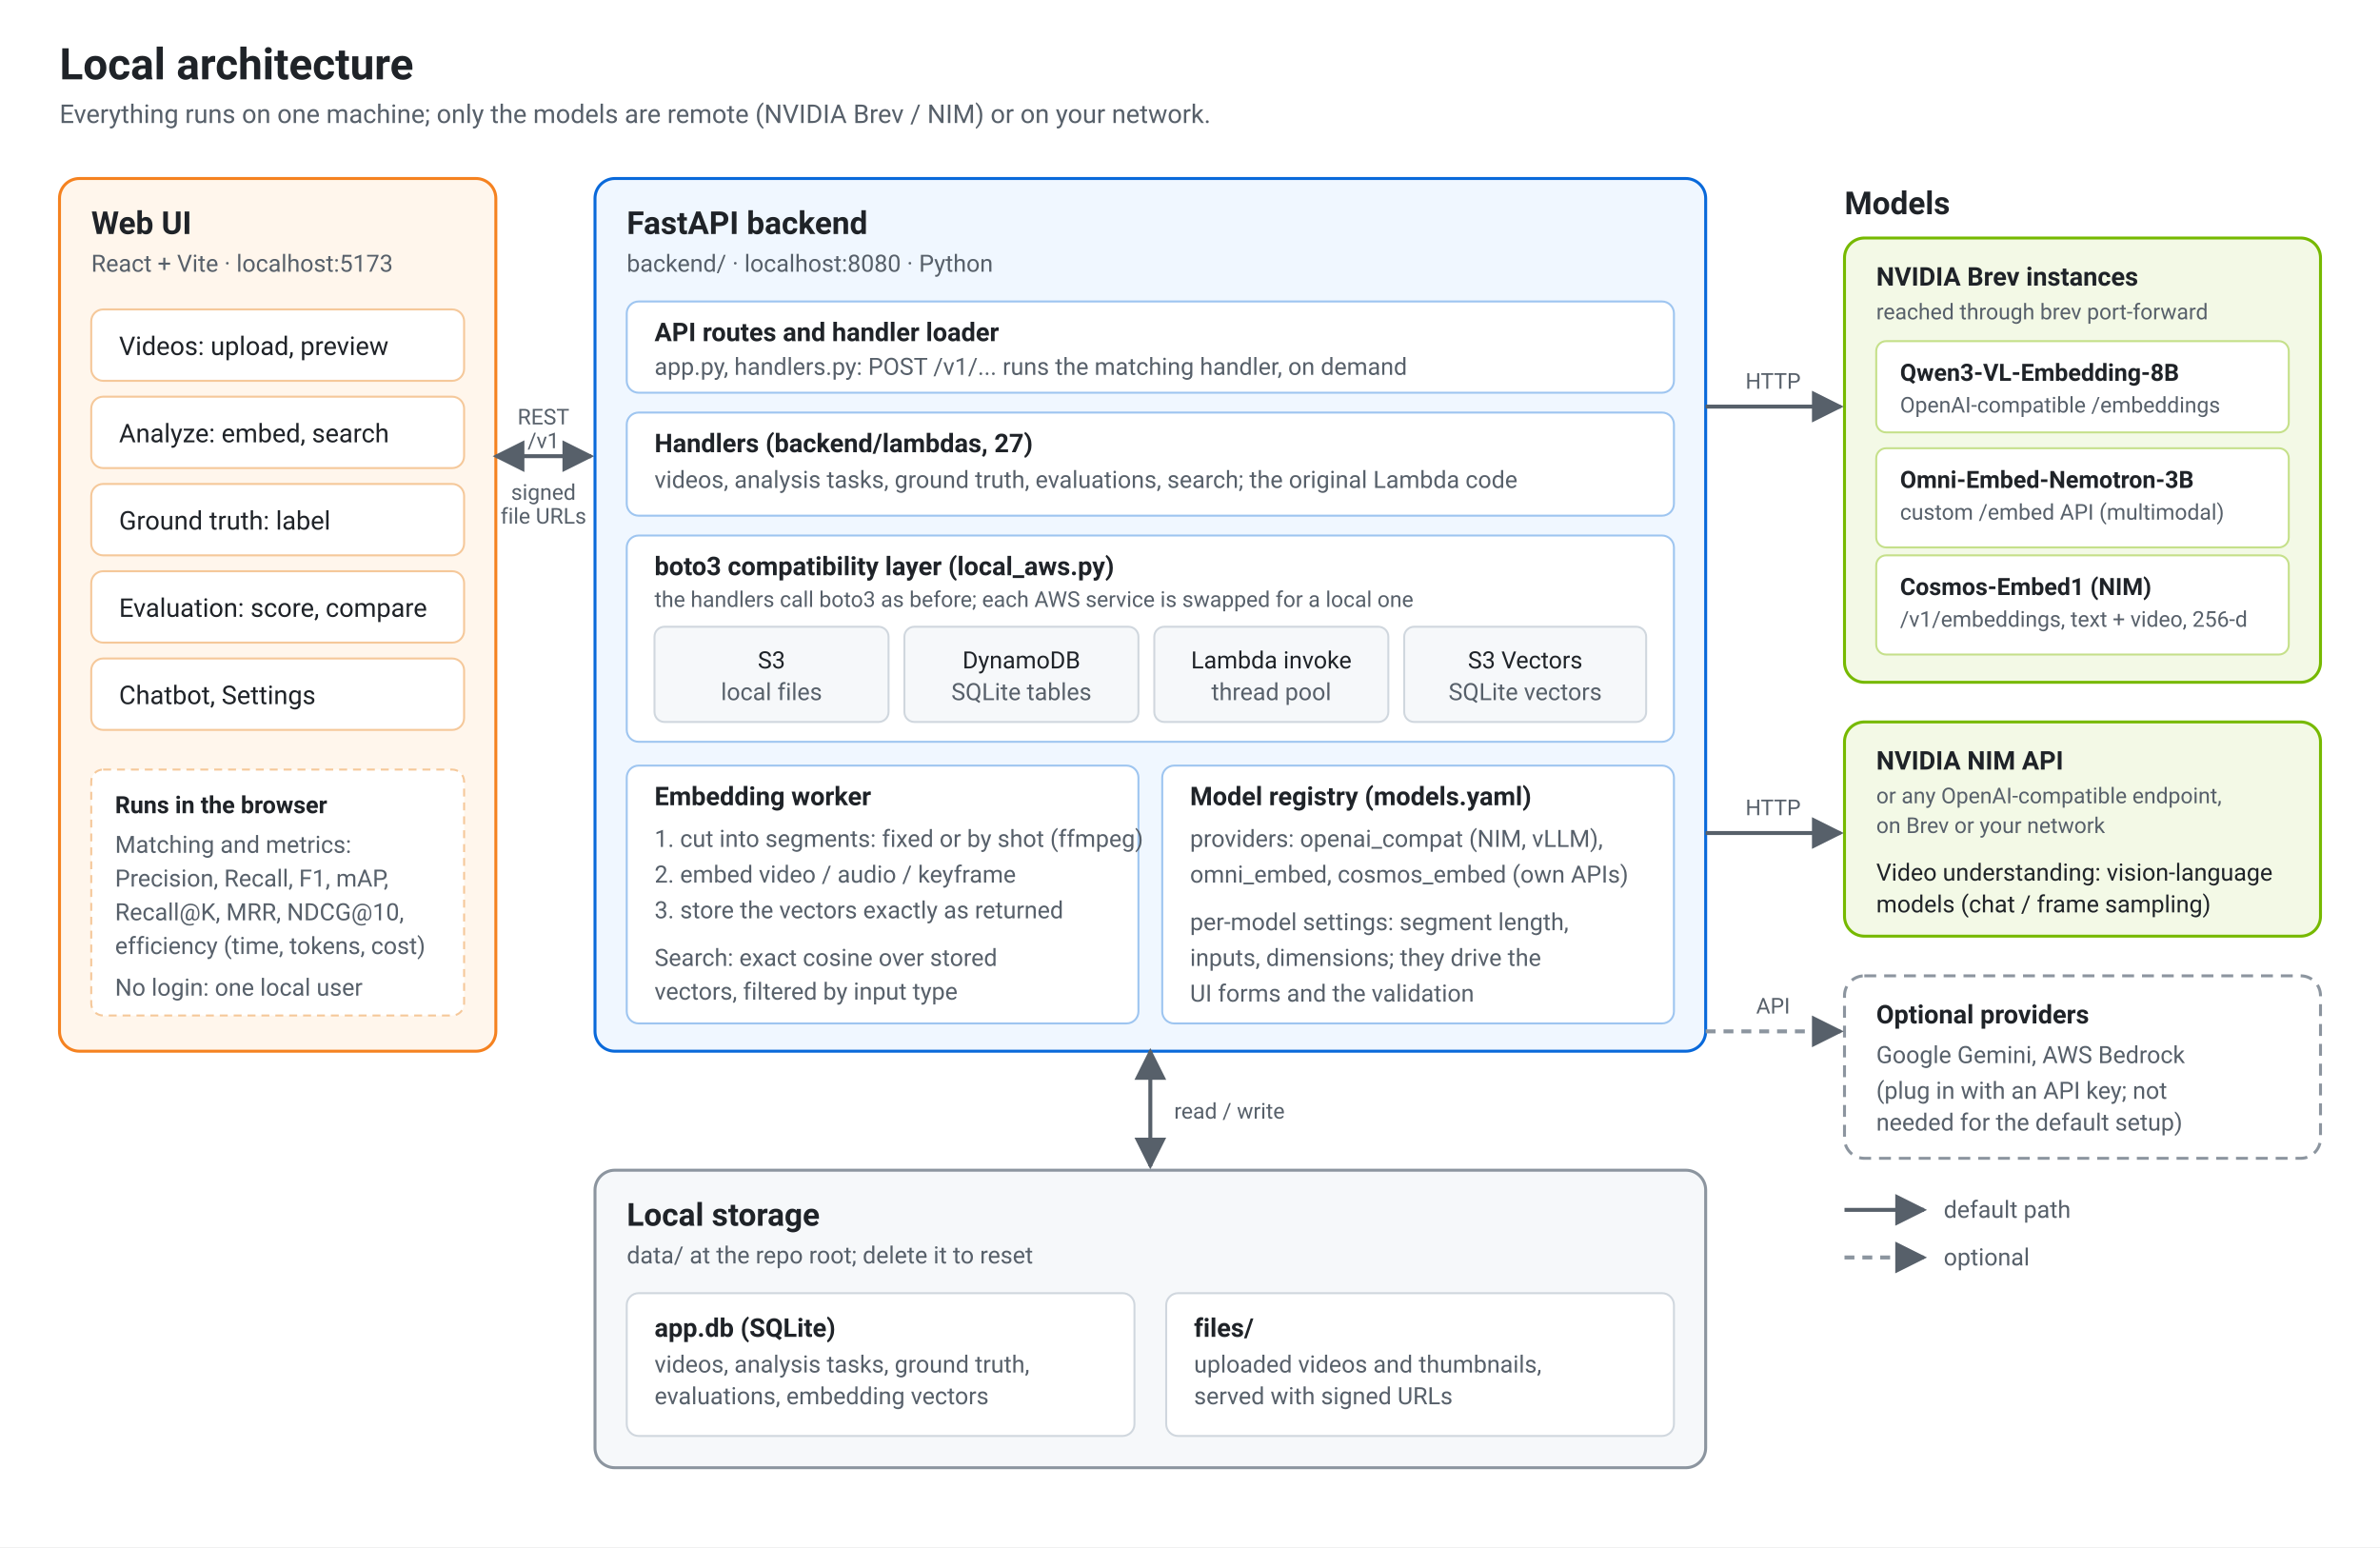
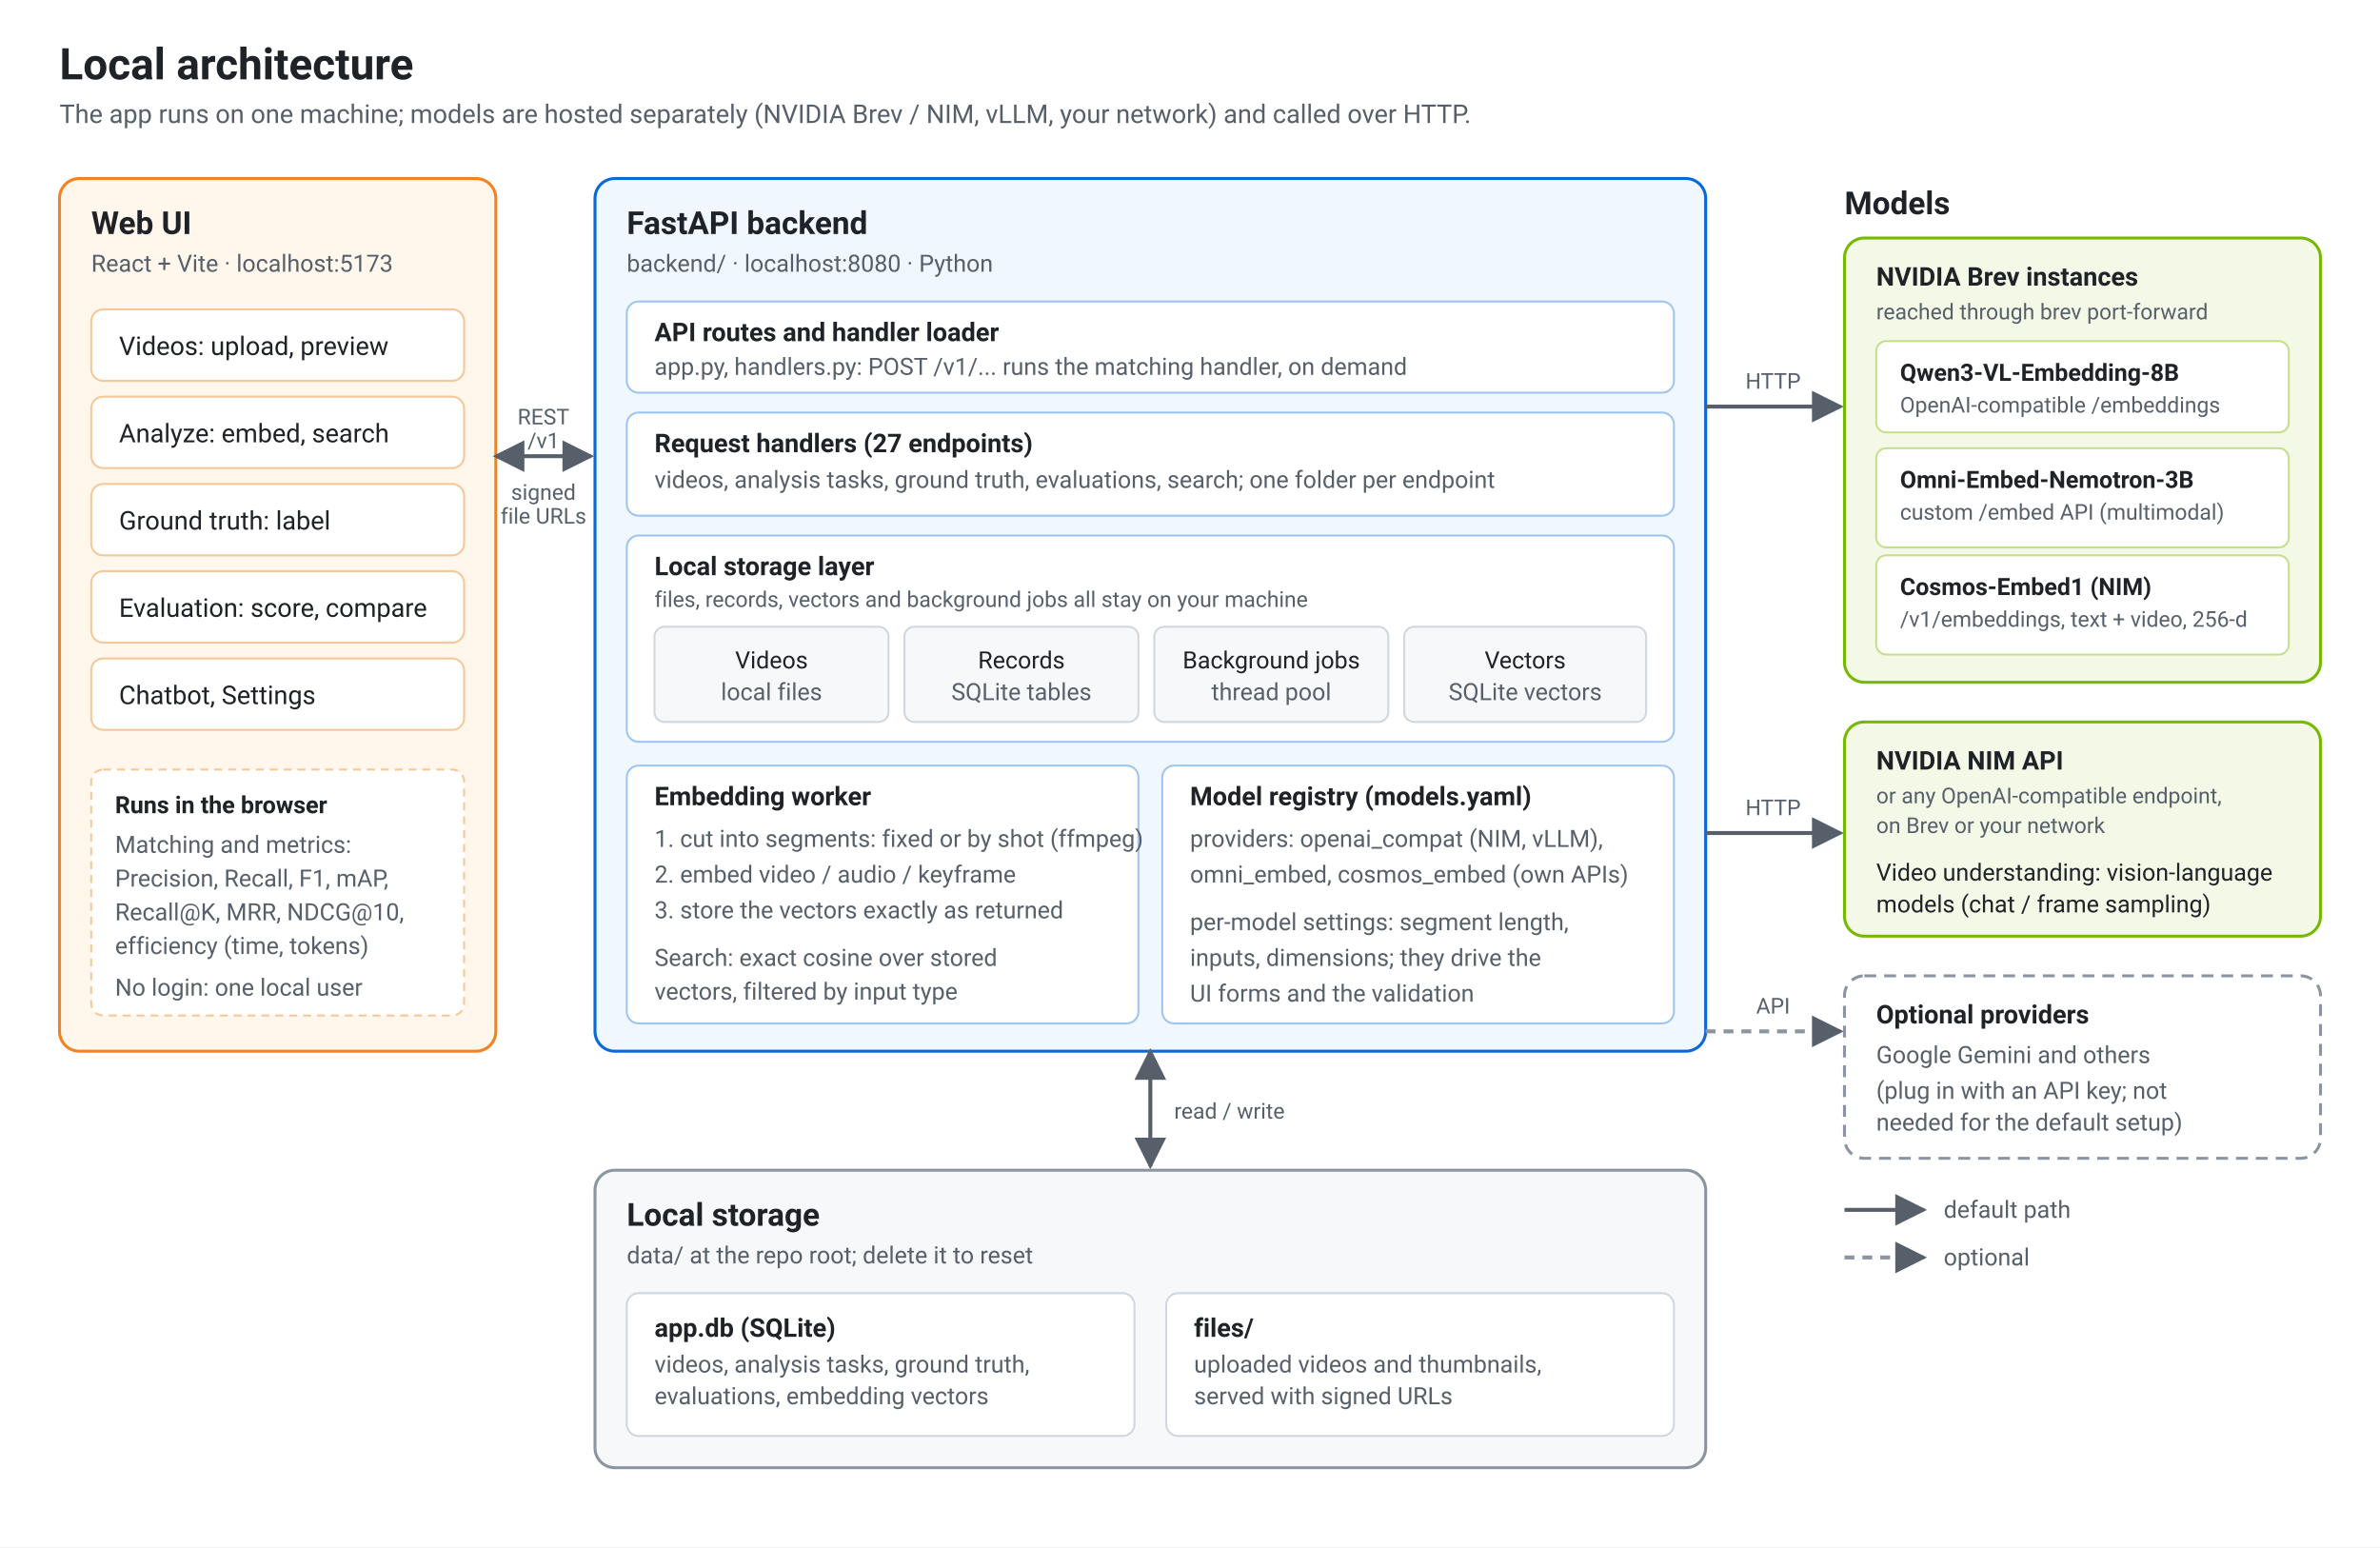
<svg xmlns="http://www.w3.org/2000/svg" viewBox="0 0 1200 780" width="1200" height="780" role="img" aria-labelledby="t d" font-family="-apple-system, 'Segoe UI', Roboto, Helvetica, Arial, sans-serif">
  <defs>
    <marker id="arrow" viewBox="0 0 10 10" refX="9" refY="5" markerWidth="8" markerHeight="8" orient="auto-start-reverse">
      <path d="M0,0 L10,5 L0,10 z" fill="#57606a" />
    </marker>
  </defs>
  <rect width="1200" height="780" fill="#ffffff" />
  <text x="30" y="40" font-size="22" font-weight="700" fill="#1f2328">Local architecture</text>
-   <text x="30" y="62" font-size="13" fill="#57606a">Everything runs on one machine; only the models are remote (NVIDIA Brev / NIM) or on your network.</text>
+   <text x="30" y="62" font-size="13" fill="#57606a">The app runs on one machine; models are hosted separately (NVIDIA Brev / NIM, vLLM, your network) and called over HTTP.</text>
  <rect x="30" y="90" width="220" height="440" rx="10" fill="#fff6ec" stroke="#f58220" stroke-width="1.5" />
  <text x="46" y="118" font-size="16" font-weight="700" fill="#1f2328">Web UI</text>
  <text x="46" y="137" font-size="12" fill="#57606a">React + Vite · localhost:5173</text>
  <g font-size="13" fill="#1f2328">
    <rect x="46" y="156" width="188" height="36" rx="6" fill="#ffffff" stroke="#f5c89a" />
    <text x="60" y="179">Videos: upload, preview</text>
    <rect x="46" y="200" width="188" height="36" rx="6" fill="#ffffff" stroke="#f5c89a" />
    <text x="60" y="223">Analyze: embed, search</text>
    <rect x="46" y="244" width="188" height="36" rx="6" fill="#ffffff" stroke="#f5c89a" />
    <text x="60" y="267">Ground truth: label</text>
    <rect x="46" y="288" width="188" height="36" rx="6" fill="#ffffff" stroke="#f5c89a" />
    <text x="60" y="311">Evaluation: score, compare</text>
    <rect x="46" y="332" width="188" height="36" rx="6" fill="#ffffff" stroke="#f5c89a" />
    <text x="60" y="355">Chatbot, Settings</text>
  </g>
  <rect x="46" y="388" width="188" height="124" rx="6" fill="#ffffff" stroke="#f5c89a" stroke-dasharray="4 3" />
  <text x="58" y="410" font-size="12" font-weight="700" fill="#1f2328">Runs in the browser</text>
  <text x="58" y="430" font-size="12" fill="#57606a">Matching and metrics:</text>
  <text x="58" y="447" font-size="12" fill="#57606a">Precision, Recall, F1, mAP,</text>
  <text x="58" y="464" font-size="12" fill="#57606a">Recall@K, MRR, NDCG@10,</text>
-   <text x="58" y="481" font-size="12" fill="#57606a">efficiency (time, tokens, cost)</text>
+   <text x="58" y="481" font-size="12" fill="#57606a">efficiency (time, tokens)</text>
  <text x="58" y="502" font-size="12" fill="#57606a">No login: one local user</text>
  <line x1="250" y1="230" x2="298" y2="230" stroke="#57606a" stroke-width="2" marker-start="url(#arrow)" marker-end="url(#arrow)" />
  <text x="274" y="214" font-size="11" text-anchor="middle" fill="#57606a">REST</text>
  <text x="274" y="226" font-size="11" text-anchor="middle" fill="#57606a">/v1</text>
  <text x="274" y="252" font-size="11" text-anchor="middle" fill="#57606a">signed</text>
  <text x="274" y="264" font-size="11" text-anchor="middle" fill="#57606a">file URLs</text>
  <rect x="300" y="90" width="560" height="440" rx="10" fill="#f0f7ff" stroke="#0969da" stroke-width="1.5" />
  <text x="316" y="118" font-size="16" font-weight="700" fill="#1f2328">FastAPI backend</text>
  <text x="316" y="137" font-size="12" fill="#57606a">backend/ · localhost:8080 · Python</text>
  <rect x="316" y="152" width="528" height="46" rx="6" fill="#ffffff" stroke="#9ec5f0" />
  <text x="330" y="172" font-size="13" font-weight="700" fill="#1f2328">API routes and handler loader</text>
  <text x="330" y="189" font-size="12" fill="#57606a">app.py, handlers.py: POST /v1/... runs the matching handler, on demand</text>
  <rect x="316" y="208" width="528" height="52" rx="6" fill="#ffffff" stroke="#9ec5f0" />
-   <text x="330" y="228" font-size="13" font-weight="700" fill="#1f2328">Handlers (backend/lambdas, 27)</text>
-   <text x="330" y="246" font-size="12" fill="#57606a">videos, analysis tasks, ground truth, evaluations, search; the original Lambda code</text>
+   <text x="330" y="228" font-size="13" font-weight="700" fill="#1f2328">Request handlers (27 endpoints)</text>
+   <text x="330" y="246" font-size="12" fill="#57606a">videos, analysis tasks, ground truth, evaluations, search; one folder per endpoint</text>
  <rect x="316" y="270" width="528" height="104" rx="6" fill="#ffffff" stroke="#9ec5f0" />
-   <text x="330" y="290" font-size="13" font-weight="700" fill="#1f2328">boto3 compatibility layer (local_aws.py)</text>
-   <text x="330" y="306" font-size="11" fill="#57606a">the handlers call boto3 as before; each AWS service is swapped for a local one</text>
+   <text x="330" y="290" font-size="13" font-weight="700" fill="#1f2328">Local storage layer</text>
+   <text x="330" y="306" font-size="11" fill="#57606a">files, records, vectors and background jobs all stay on your machine</text>
  <g font-size="12" fill="#1f2328">
    <rect x="330" y="316" width="118" height="48" rx="5" fill="#f6f8fa" stroke="#d0d7de" />
-     <text x="389" y="337" text-anchor="middle">S3</text>
+     <text x="389" y="337" text-anchor="middle">Videos</text>
    <text x="389" y="353" text-anchor="middle" fill="#57606a">local files</text>
    <rect x="456" y="316" width="118" height="48" rx="5" fill="#f6f8fa" stroke="#d0d7de" />
-     <text x="515" y="337" text-anchor="middle">DynamoDB</text>
+     <text x="515" y="337" text-anchor="middle">Records</text>
    <text x="515" y="353" text-anchor="middle" fill="#57606a">SQLite tables</text>
    <rect x="582" y="316" width="118" height="48" rx="5" fill="#f6f8fa" stroke="#d0d7de" />
-     <text x="641" y="337" text-anchor="middle">Lambda invoke</text>
+     <text x="641" y="337" text-anchor="middle">Background jobs</text>
    <text x="641" y="353" text-anchor="middle" fill="#57606a">thread pool</text>
    <rect x="708" y="316" width="122" height="48" rx="5" fill="#f6f8fa" stroke="#d0d7de" />
-     <text x="769" y="337" text-anchor="middle">S3 Vectors</text>
+     <text x="769" y="337" text-anchor="middle">Vectors</text>
    <text x="769" y="353" text-anchor="middle" fill="#57606a">SQLite vectors</text>
  </g>
  <rect x="316" y="386" width="258" height="130" rx="6" fill="#ffffff" stroke="#9ec5f0" />
  <text x="330" y="406" font-size="13" font-weight="700" fill="#1f2328">Embedding worker</text>
  <text x="330" y="427" font-size="12" fill="#57606a">1. cut into segments: fixed or by shot (ffmpeg)</text>
  <text x="330" y="445" font-size="12" fill="#57606a">2. embed video / audio / keyframe</text>
  <text x="330" y="463" font-size="12" fill="#57606a">3. store the vectors exactly as returned</text>
  <text x="330" y="487" font-size="12" fill="#57606a">Search: exact cosine over stored</text>
  <text x="330" y="504" font-size="12" fill="#57606a">vectors, filtered by input type</text>
  <rect x="586" y="386" width="258" height="130" rx="6" fill="#ffffff" stroke="#9ec5f0" />
  <text x="600" y="406" font-size="13" font-weight="700" fill="#1f2328">Model registry (models.yaml)</text>
  <text x="600" y="427" font-size="12" fill="#57606a">providers: openai_compat (NIM, vLLM),</text>
  <text x="600" y="445" font-size="12" fill="#57606a">omni_embed, cosmos_embed (own APIs)</text>
  <text x="600" y="469" font-size="12" fill="#57606a">per-model settings: segment length,</text>
  <text x="600" y="487" font-size="12" fill="#57606a">inputs, dimensions; they drive the</text>
  <text x="600" y="505" font-size="12" fill="#57606a">UI forms and the validation</text>
  <text x="930" y="108" font-size="16" font-weight="700" fill="#1f2328">Models</text>
  <rect x="930" y="120" width="240" height="224" rx="10" fill="#f3f9e6" stroke="#76b900" stroke-width="1.5" />
  <text x="946" y="144" font-size="13" font-weight="700" fill="#1f2328">NVIDIA Brev instances</text>
  <text x="946" y="161" font-size="11" fill="#57606a">reached through brev port-forward</text>
  <rect x="946" y="172" width="208" height="46" rx="5" fill="#ffffff" stroke="#c5e08a" />
  <text x="958" y="192" font-size="12" font-weight="700" fill="#1f2328">Qwen3-VL-Embedding-8B</text>
  <text x="958" y="208" font-size="11" fill="#57606a">OpenAI-compatible /embeddings</text>
  <rect x="946" y="226" width="208" height="50" rx="5" fill="#ffffff" stroke="#c5e08a" />
  <text x="958" y="246" font-size="12" font-weight="700" fill="#1f2328">Omni-Embed-Nemotron-3B</text>
  <text x="958" y="262" font-size="11" fill="#57606a">custom /embed API (multimodal)</text>
  <rect x="946" y="280" width="208" height="50" rx="5" fill="#ffffff" stroke="#c5e08a" />
  <text x="958" y="300" font-size="12" font-weight="700" fill="#1f2328">Cosmos-Embed1 (NIM)</text>
  <text x="958" y="316" font-size="11" fill="#57606a">/v1/embeddings, text + video, 256-d</text>
  <rect x="930" y="364" width="240" height="108" rx="10" fill="#f3f9e6" stroke="#76b900" stroke-width="1.5" />
  <text x="946" y="388" font-size="13" font-weight="700" fill="#1f2328">NVIDIA NIM API</text>
  <text x="946" y="405" font-size="11" fill="#57606a">or any OpenAI-compatible endpoint,</text>
  <text x="946" y="420" font-size="11" fill="#57606a">on Brev or your network</text>
  <text x="946" y="444" font-size="12" fill="#1f2328">Video understanding: vision-language</text>
  <text x="946" y="460" font-size="12" fill="#1f2328">models (chat / frame sampling)</text>
  <rect x="930" y="492" width="240" height="92" rx="10" fill="#ffffff" stroke="#8c959f" stroke-width="1.5" stroke-dasharray="6 4" />
  <text x="946" y="516" font-size="13" font-weight="700" fill="#1f2328">Optional providers</text>
-   <text x="946" y="536" font-size="12" fill="#57606a">Google Gemini, AWS Bedrock</text>
+   <text x="946" y="536" font-size="12" fill="#57606a">Google Gemini and others</text>
  <text x="946" y="554" font-size="12" fill="#57606a">(plug in with an API key; not</text>
  <text x="946" y="570" font-size="12" fill="#57606a">needed for the default setup)</text>
  <line x1="860" y1="205" x2="928" y2="205" stroke="#57606a" stroke-width="2" marker-end="url(#arrow)" />
  <line x1="860" y1="420" x2="928" y2="420" stroke="#57606a" stroke-width="2" marker-end="url(#arrow)" />
  <line x1="860" y1="520" x2="928" y2="520" stroke="#8c959f" stroke-width="2" stroke-dasharray="5 4" marker-end="url(#arrow)" />
  <text x="894" y="196" font-size="11" text-anchor="middle" fill="#57606a">HTTP</text>
  <text x="894" y="411" font-size="11" text-anchor="middle" fill="#57606a">HTTP</text>
  <text x="894" y="511" font-size="11" text-anchor="middle" fill="#57606a">API</text>
  <line x1="580" y1="530" x2="580" y2="588" stroke="#57606a" stroke-width="2" marker-start="url(#arrow)" marker-end="url(#arrow)" />
  <text x="592" y="564" font-size="11" fill="#57606a">read / write</text>
  <rect x="300" y="590" width="560" height="150" rx="10" fill="#f6f8fa" stroke="#8c959f" stroke-width="1.5" />
  <text x="316" y="618" font-size="16" font-weight="700" fill="#1f2328">Local storage</text>
  <text x="316" y="637" font-size="12" fill="#57606a">data/ at the repo root; delete it to reset</text>
  <rect x="316" y="652" width="256" height="72" rx="6" fill="#ffffff" stroke="#d0d7de" />
  <text x="330" y="674" font-size="13" font-weight="700" fill="#1f2328">app.db (SQLite)</text>
  <text x="330" y="692" font-size="12" fill="#57606a">videos, analysis tasks, ground truth,</text>
  <text x="330" y="708" font-size="12" fill="#57606a">evaluations, embedding vectors</text>
  <rect x="588" y="652" width="256" height="72" rx="6" fill="#ffffff" stroke="#d0d7de" />
  <text x="602" y="674" font-size="13" font-weight="700" fill="#1f2328">files/</text>
  <text x="602" y="692" font-size="12" fill="#57606a">uploaded videos and thumbnails,</text>
  <text x="602" y="708" font-size="12" fill="#57606a">served with signed URLs</text>
  <line x1="930" y1="610" x2="970" y2="610" stroke="#57606a" stroke-width="2" marker-end="url(#arrow)" />
  <text x="980" y="614" font-size="12" fill="#57606a">default path</text>
  <line x1="930" y1="634" x2="970" y2="634" stroke="#8c959f" stroke-width="2" stroke-dasharray="5 4" marker-end="url(#arrow)" />
  <text x="980" y="638" font-size="12" fill="#57606a">optional</text>
</svg>
